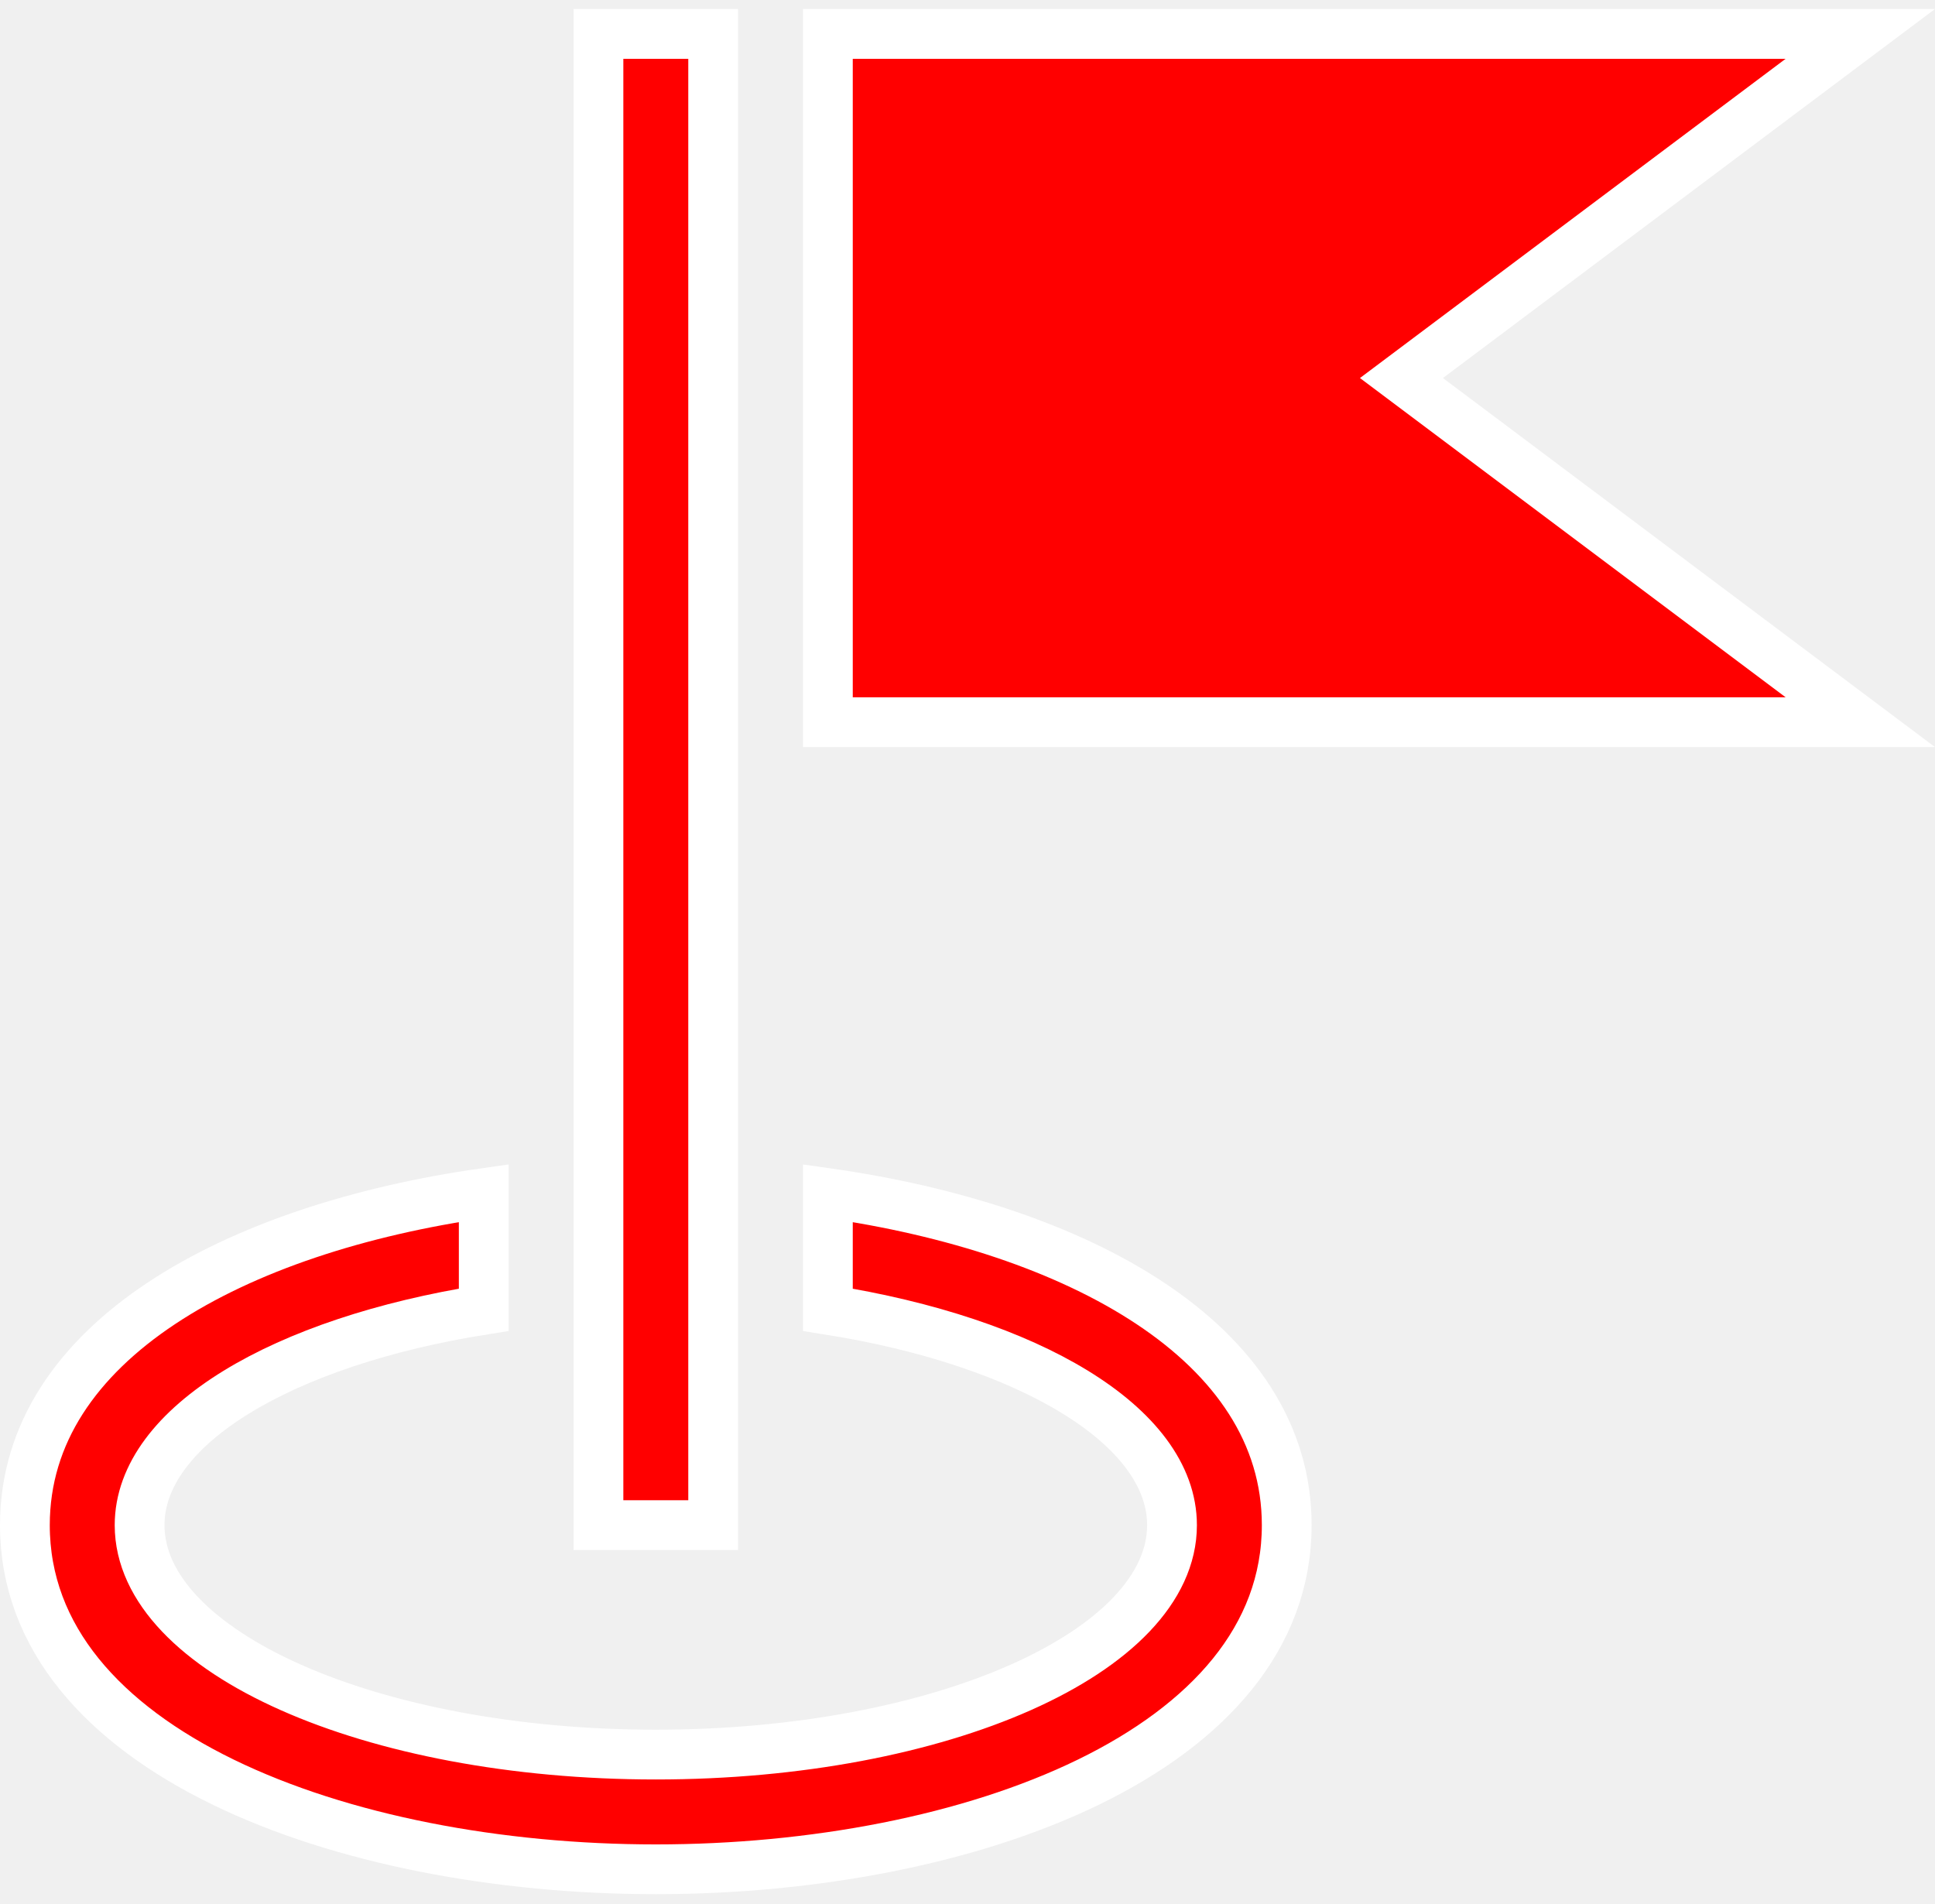
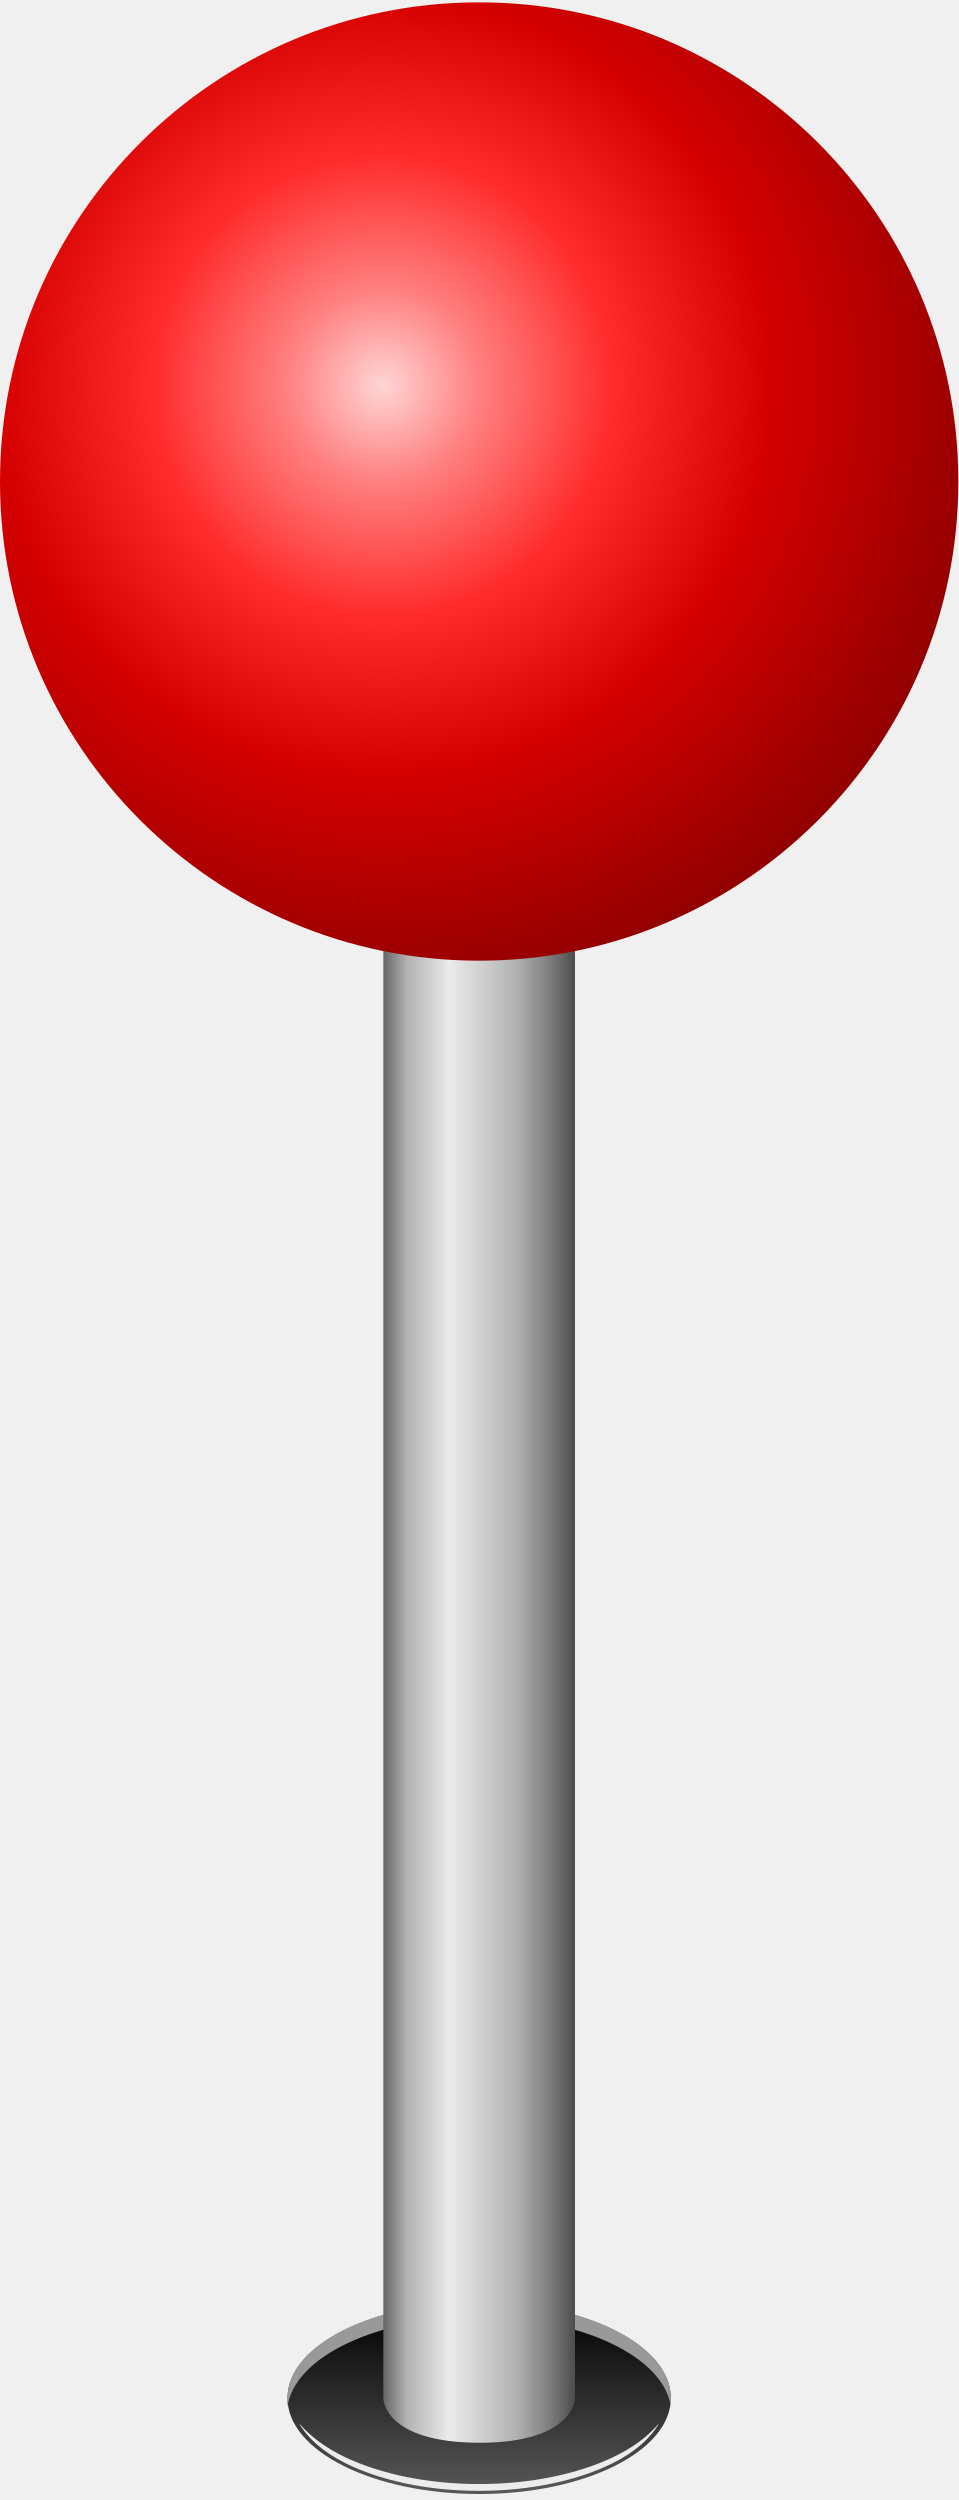
- <svg xmlns="http://www.w3.org/2000/svg" width="61" height="60" version="1.1" viewBox="0 0 61.584 60" xml:space="preserve">
-   <g transform="matrix(.11409 0 0 .11409 .7921 .7921)" fill="#f00" stroke="#fff" stroke-width="13.885">
-     <path d="m192 416h-32v-416h32zm192-320 128-96h-288v192h288zm-160 227.38v32.531c55.812 8.844 96 32.281 96 60.094 0 35.344-64.469 64-144 64s-144-28.656-144-64c0-27.812 40.188-51.25 96-60.094v-32.531c-69.125 9.844-128 41.25-128 92.625 0 63.031 88.563 96 176 96 87.438 0 176-32.969 176-96 0-51.375-58.875-82.781-128-92.625z" fill="#f00" stroke="#fff" stroke-width="13.885" />
+ <svg xmlns="http://www.w3.org/2000/svg" width="23" height="60" version="1.1" viewBox="0 0 23.077 60">
+   <defs>
+     <linearGradient id="linearGradient6471" x1="205.97" x2="205.97" y1="126.38" y2="128.66" gradientUnits="userSpaceOnUse">
+       <stop offset="0" />
+       <stop stop-color="#666" offset="1" />
+     </linearGradient>
+     <linearGradient id="linearGradient6473" x1="204" x2="206" y1="119.36" y2="119.36" gradientUnits="userSpaceOnUse">
+       <stop stop-color="#666" offset="0" />
+       <stop stop-color="#b3b3b3" offset=".125" />
+       <stop stop-color="#ccc" offset=".227" />
+       <stop stop-color="#ebebeb" offset=".344" />
+       <stop stop-color="#b3b3b3" offset=".688" />
+       <stop stop-color="#808080" offset=".859" />
+       <stop stop-color="#4d4d4d" offset="1" />
+     </linearGradient>
+     <radialGradient id="radialGradient6475" cx="203.71" cy="106.36" r="5" gradientTransform="matrix(1.4,0,0,1.4,-81.2,-42.545)" gradientUnits="userSpaceOnUse">
+       <stop stop-color="#ffd5d5" offset="0" />
+       <stop stop-color="#ff8080" offset=".143" />
+       <stop stop-color="#ff2a2a" offset=".346" />
+       <stop stop-color="#d40000" offset=".578" />
+       <stop stop-color="#800000" offset="1" />
+     </radialGradient>
+   </defs>
+   <g transform="translate(-10 -1017.4)">
+     <g transform="matrix(2.3077 0 0 2.3077 -451.54 781.14)" fill-rule="evenodd">
+       <ellipse cx="205" cy="127.36" rx="2" ry="1" fill="url(#linearGradient6471)" />
+       <path d="m203 127.45c-5e-3 -0.028 0-0.065 0-0.094 0-0.552 0.895-1 2-1s2 0.448 2 1c0 0.029 5e-3 0.065 0 0.094-0.069-0.521-0.94-0.938-2-0.938s-1.931 0.416-2 0.938z" fill="#999" />
+       <path d="m204 111.36h2v16s-6e-3 0.465-0.992 0.465c-1.012 0-1.008-0.465-1.008-0.465z" fill="url(#linearGradient6473)" />
+       <circle cx="205" cy="107.36" r="5" fill="url(#radialGradient6475)" />
+       <path d="m203.12 127.62c0.089 0.157 0.251 0.301 0.484 0.418 0.354 0.177 0.848 0.289 1.395 0.289s1.04-0.112 1.395-0.289c0.234-0.117 0.396-0.261 0.484-0.418-0.115 0.139-0.279 0.261-0.488 0.359-0.366 0.173-0.855 0.277-1.391 0.277s-1.024-0.105-1.391-0.277c-0.209-0.099-0.373-0.221-0.488-0.359z" fill="#ececec" />
+     </g>
  </g>
</svg>
